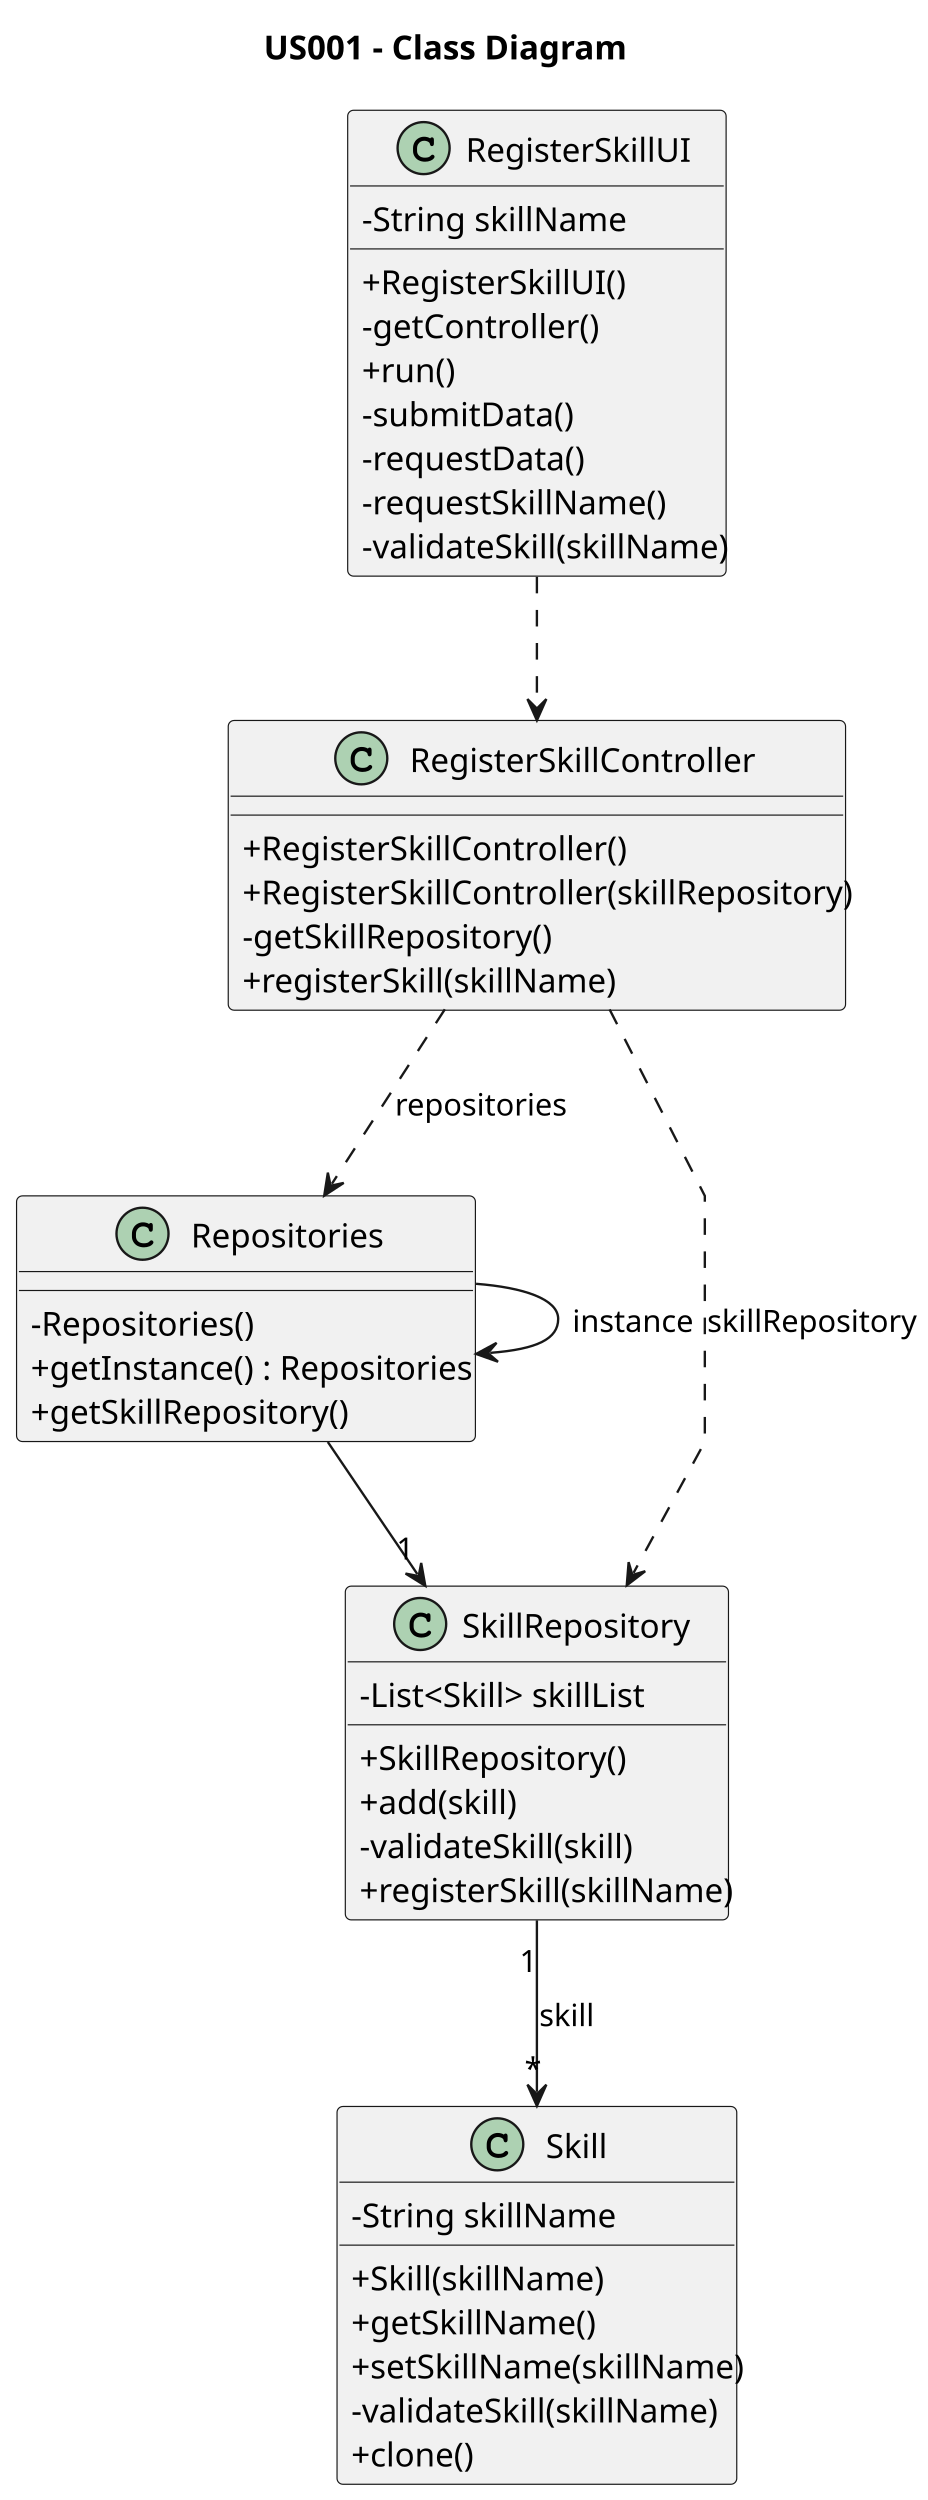
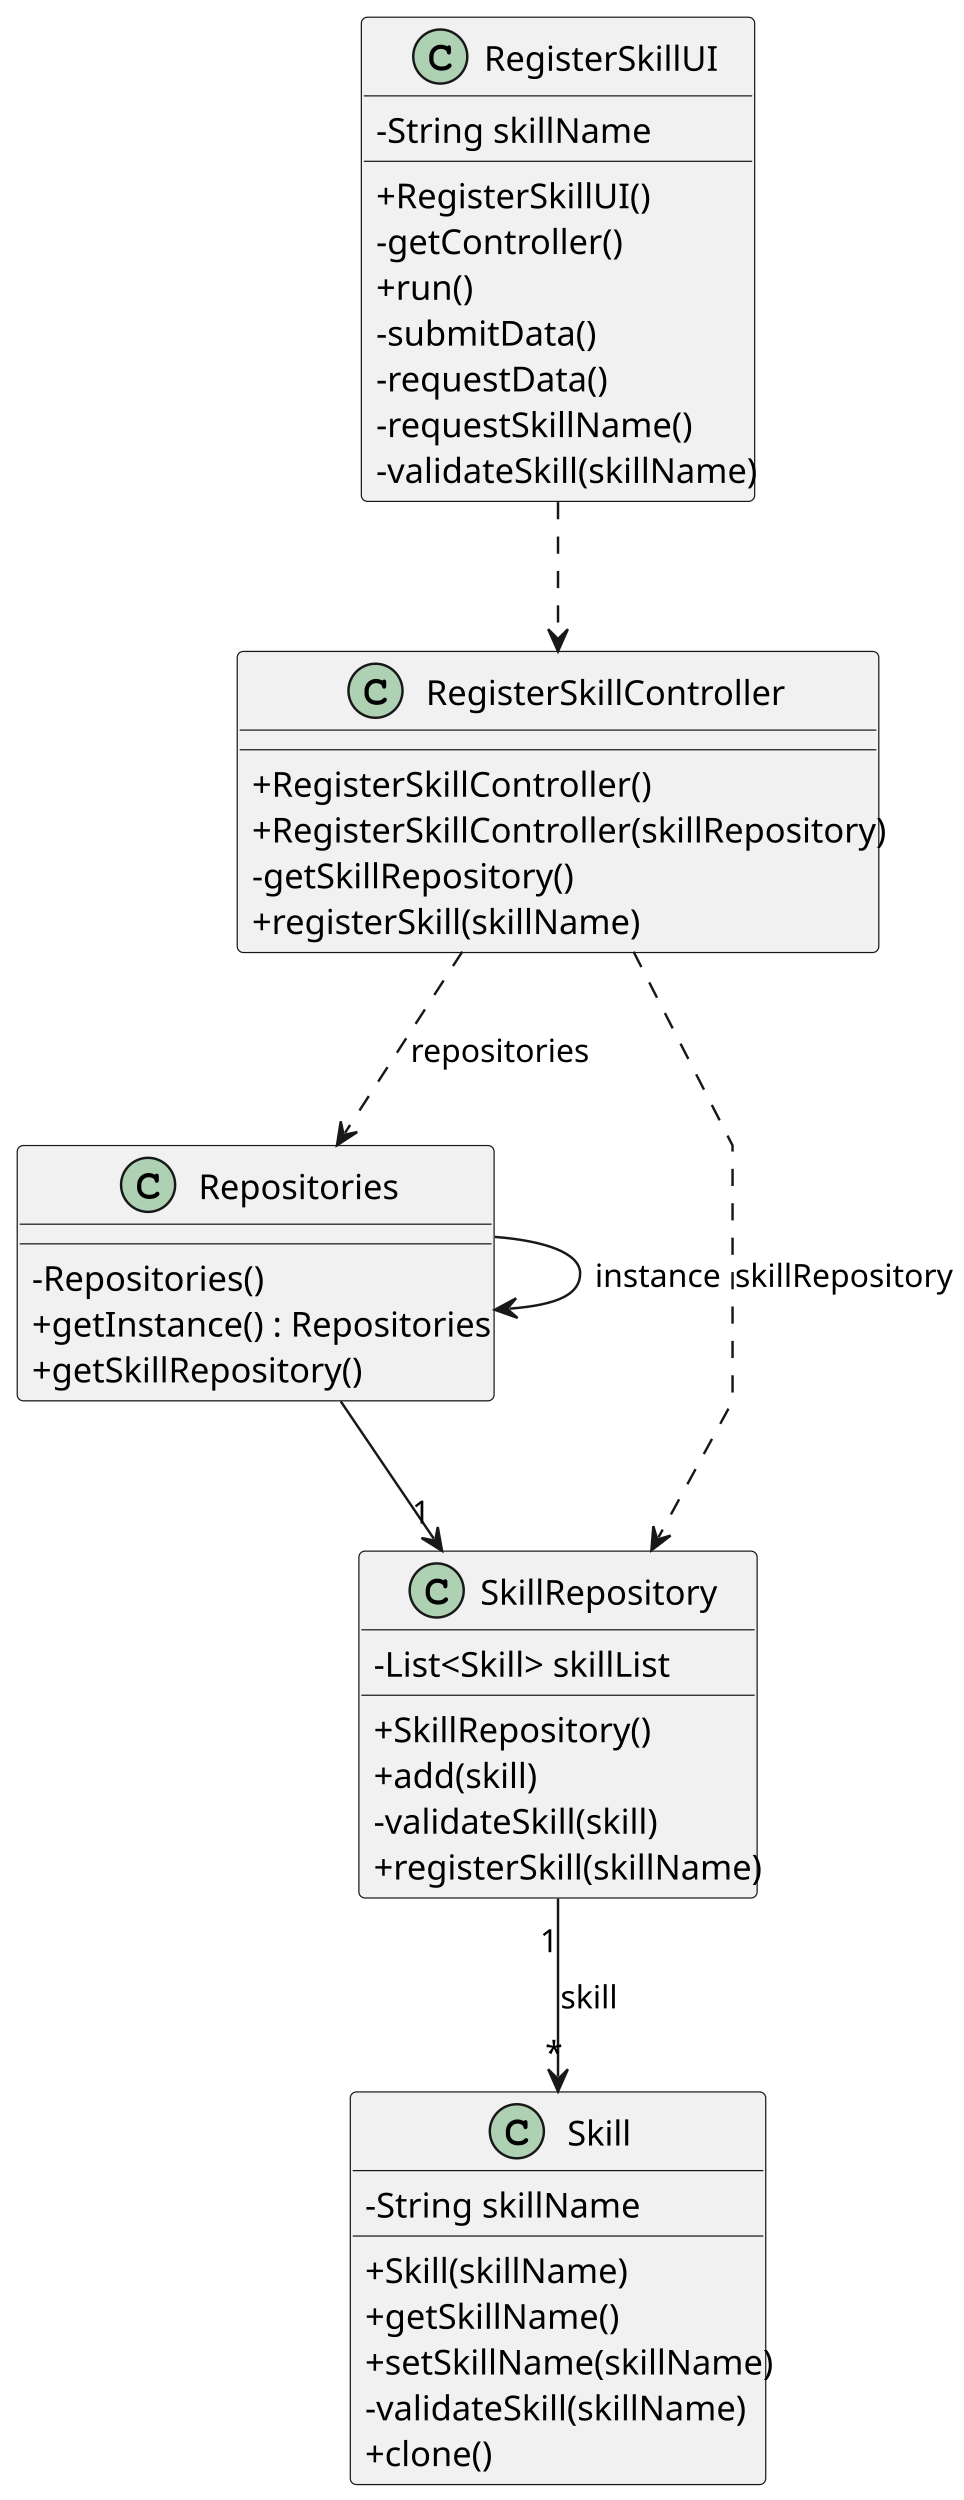
- <svg xmlns="http://www.w3.org/2000/svg" contentStyleType="text/css" height="1057px" preserveAspectRatio="none" style="width:392px;height:1057px;background:#FFFFFF;" version="1.1" viewBox="0 0 392 1057" width="392px" zoomAndPan="magnify">
+ <svg xmlns="http://www.w3.org/2000/svg" contentStyleType="text/css" height="1017px" preserveAspectRatio="none" style="width:392px;height:1017px;background:#FFFFFF;" version="1.1" viewBox="0 0 392 1017" width="392px" zoomAndPan="magnify">
  <defs />
  <g>
-     <text fill="#000000" font-family="sans-serif" font-size="14" font-weight="bold" lengthAdjust="spacing" textLength="155" x="111.5" y="25.107">US001 - Class Diagram</text>
    <g id="elem_RegisterSkillUI">
-       <rect codeLine="11" fill="#F1F1F1" height="196.969" id="RegisterSkillUI" rx="2.5" ry="2.5" style="stroke:#181818;stroke-width:0.5;" width="160" x="147" y="46.621" />
-       <ellipse cx="179.1" cy="62.621" fill="#ADD1B2" rx="11" ry="11" style="stroke:#181818;stroke-width:1.0;" />
-       <path d="M181.866,58.496 Q182.022,58.277 182.209,58.168 Q182.397,58.059 182.616,58.059 Q182.991,58.059 183.225,58.324 Q183.459,58.574 183.459,59.184 L183.459,60.637 Q183.459,61.246 183.225,61.512 Q182.991,61.777 182.616,61.777 Q182.272,61.777 182.069,61.574 Q181.866,61.387 181.756,60.871 Q181.709,60.512 181.522,60.324 Q181.194,59.949 180.584,59.73 Q179.975,59.512 179.35,59.512 Q178.584,59.512 177.944,59.84 Q177.319,60.168 176.819,60.918 Q176.334,61.668 176.334,62.699 L176.334,63.793 Q176.334,65.027 177.225,65.856 Q178.116,66.668 179.709,66.668 Q180.647,66.668 181.303,66.418 Q181.694,66.262 182.116,65.824 Q182.381,65.559 182.522,65.481 Q182.678,65.402 182.881,65.402 Q183.209,65.402 183.459,65.668 Q183.725,65.918 183.725,66.262 Q183.725,66.606 183.381,67.012 Q182.881,67.59 182.084,67.918 Q181.006,68.371 179.709,68.371 Q178.194,68.371 176.991,67.746 Q176.006,67.246 175.319,66.184 Q174.631,65.106 174.631,63.824 L174.631,62.668 Q174.631,61.34 175.241,60.199 Q175.866,59.043 176.959,58.434 Q178.053,57.809 179.287,57.809 Q180.022,57.809 180.662,57.98 Q181.319,58.137 181.866,58.496 Z " fill="#000000" />
-       <text fill="#000000" font-family="sans-serif" font-size="14" lengthAdjust="spacing" textLength="90" x="196.9" y="68.418">RegisterSkillUI</text>
-       <line style="stroke:#181818;stroke-width:0.5;" x1="148" x2="306" y1="78.621" y2="78.621" />
-       <text fill="#000000" font-family="sans-serif" font-size="14" lengthAdjust="spacing" textLength="105" x="153" y="97.728">-String skillName</text>
-       <line style="stroke:#181818;stroke-width:0.5;" x1="148" x2="306" y1="105.242" y2="105.242" />
-       <text fill="#000000" font-family="sans-serif" font-size="14" lengthAdjust="spacing" textLength="108" x="153" y="124.35">+RegisterSkillUI()</text>
-       <text fill="#000000" font-family="sans-serif" font-size="14" lengthAdjust="spacing" textLength="97" x="153" y="142.971">-getController()</text>
-       <text fill="#000000" font-family="sans-serif" font-size="14" lengthAdjust="spacing" textLength="39" x="153" y="161.592">+run()</text>
-       <text fill="#000000" font-family="sans-serif" font-size="14" lengthAdjust="spacing" textLength="86" x="153" y="180.213">-submitData()</text>
-       <text fill="#000000" font-family="sans-serif" font-size="14" lengthAdjust="spacing" textLength="93" x="153" y="198.834">-requestData()</text>
-       <text fill="#000000" font-family="sans-serif" font-size="14" lengthAdjust="spacing" textLength="124" x="153" y="217.455">-requestSkillName()</text>
-       <text fill="#000000" font-family="sans-serif" font-size="14" lengthAdjust="spacing" textLength="148" x="153" y="236.076">-validateSkill(skillName)</text>
+       <rect codeLine="11" fill="#F1F1F1" height="196.969" id="RegisterSkillUI" rx="2.5" ry="2.5" style="stroke:#181818;stroke-width:0.5;" width="160" x="147" y="7" />
+       <ellipse cx="179.1" cy="23" fill="#ADD1B2" rx="11" ry="11" style="stroke:#181818;stroke-width:1.0;" />
+       <path d="M181.866,18.875 Q182.022,18.656 182.209,18.547 Q182.397,18.438 182.616,18.438 Q182.991,18.438 183.225,18.703 Q183.459,18.953 183.459,19.562 L183.459,21.016 Q183.459,21.625 183.225,21.891 Q182.991,22.156 182.616,22.156 Q182.272,22.156 182.069,21.953 Q181.866,21.766 181.756,21.25 Q181.709,20.891 181.522,20.703 Q181.194,20.328 180.584,20.109 Q179.975,19.891 179.35,19.891 Q178.584,19.891 177.944,20.219 Q177.319,20.547 176.819,21.297 Q176.334,22.047 176.334,23.078 L176.334,24.172 Q176.334,25.406 177.225,26.234 Q178.116,27.047 179.709,27.047 Q180.647,27.047 181.303,26.797 Q181.694,26.641 182.116,26.203 Q182.381,25.938 182.522,25.859 Q182.678,25.781 182.881,25.781 Q183.209,25.781 183.459,26.047 Q183.725,26.297 183.725,26.641 Q183.725,26.984 183.381,27.391 Q182.881,27.969 182.084,28.297 Q181.006,28.75 179.709,28.75 Q178.194,28.75 176.991,28.125 Q176.006,27.625 175.319,26.562 Q174.631,25.484 174.631,24.203 L174.631,23.047 Q174.631,21.719 175.241,20.578 Q175.866,19.422 176.959,18.812 Q178.053,18.188 179.287,18.188 Q180.022,18.188 180.662,18.359 Q181.319,18.516 181.866,18.875 Z " fill="#000000" />
+       <text fill="#000000" font-family="sans-serif" font-size="14" lengthAdjust="spacing" textLength="90" x="196.9" y="28.797">RegisterSkillUI</text>
+       <line style="stroke:#181818;stroke-width:0.5;" x1="148" x2="306" y1="39" y2="39" />
+       <text fill="#000000" font-family="sans-serif" font-size="14" lengthAdjust="spacing" textLength="105" x="153" y="58.107">-String skillName</text>
+       <line style="stroke:#181818;stroke-width:0.5;" x1="148" x2="306" y1="65.621" y2="65.621" />
+       <text fill="#000000" font-family="sans-serif" font-size="14" lengthAdjust="spacing" textLength="108" x="153" y="84.728">+RegisterSkillUI()</text>
+       <text fill="#000000" font-family="sans-serif" font-size="14" lengthAdjust="spacing" textLength="97" x="153" y="103.35">-getController()</text>
+       <text fill="#000000" font-family="sans-serif" font-size="14" lengthAdjust="spacing" textLength="39" x="153" y="121.971">+run()</text>
+       <text fill="#000000" font-family="sans-serif" font-size="14" lengthAdjust="spacing" textLength="86" x="153" y="140.592">-submitData()</text>
+       <text fill="#000000" font-family="sans-serif" font-size="14" lengthAdjust="spacing" textLength="93" x="153" y="159.213">-requestData()</text>
+       <text fill="#000000" font-family="sans-serif" font-size="14" lengthAdjust="spacing" textLength="124" x="153" y="177.834">-requestSkillName()</text>
+       <text fill="#000000" font-family="sans-serif" font-size="14" lengthAdjust="spacing" textLength="148" x="153" y="196.455">-validateSkill(skillName)</text>
    </g>
    <g id="elem_RegisterSkillController">
-       <rect codeLine="23" fill="#F1F1F1" height="122.484" id="RegisterSkillController" rx="2.5" ry="2.5" style="stroke:#181818;stroke-width:0.5;" width="261" x="96.5" y="304.621" />
-       <ellipse cx="152.75" cy="320.621" fill="#ADD1B2" rx="11" ry="11" style="stroke:#181818;stroke-width:1.0;" />
-       <path d="M155.516,316.496 Q155.672,316.277 155.859,316.168 Q156.047,316.059 156.266,316.059 Q156.641,316.059 156.875,316.324 Q157.109,316.574 157.109,317.184 L157.109,318.637 Q157.109,319.246 156.875,319.512 Q156.641,319.777 156.266,319.777 Q155.922,319.777 155.719,319.574 Q155.516,319.387 155.406,318.871 Q155.359,318.512 155.172,318.324 Q154.844,317.949 154.234,317.731 Q153.625,317.512 153,317.512 Q152.234,317.512 151.594,317.84 Q150.969,318.168 150.469,318.918 Q149.984,319.668 149.984,320.699 L149.984,321.793 Q149.984,323.027 150.875,323.856 Q151.766,324.668 153.359,324.668 Q154.297,324.668 154.953,324.418 Q155.344,324.262 155.766,323.824 Q156.031,323.559 156.172,323.481 Q156.328,323.402 156.531,323.402 Q156.859,323.402 157.109,323.668 Q157.375,323.918 157.375,324.262 Q157.375,324.606 157.031,325.012 Q156.531,325.59 155.734,325.918 Q154.656,326.371 153.359,326.371 Q151.844,326.371 150.641,325.746 Q149.656,325.246 148.969,324.184 Q148.281,323.106 148.281,321.824 L148.281,320.668 Q148.281,319.34 148.891,318.199 Q149.516,317.043 150.609,316.434 Q151.703,315.809 152.938,315.809 Q153.672,315.809 154.312,315.981 Q154.969,316.137 155.516,316.496 Z " fill="#000000" />
-       <text fill="#000000" font-family="sans-serif" font-size="14" lengthAdjust="spacing" textLength="140" x="173.25" y="326.418">RegisterSkillController</text>
-       <line style="stroke:#181818;stroke-width:0.5;" x1="97.5" x2="356.5" y1="336.621" y2="336.621" />
-       <line style="stroke:#181818;stroke-width:0.5;" x1="97.5" x2="356.5" y1="344.621" y2="344.621" />
-       <text fill="#000000" font-family="sans-serif" font-size="14" lengthAdjust="spacing" textLength="158" x="102.5" y="363.728">+RegisterSkillController()</text>
-       <text fill="#000000" font-family="sans-serif" font-size="14" lengthAdjust="spacing" textLength="249" x="102.5" y="382.35">+RegisterSkillController(skillRepository)</text>
-       <text fill="#000000" font-family="sans-serif" font-size="14" lengthAdjust="spacing" textLength="128" x="102.5" y="400.971">-getSkillRepository()</text>
-       <text fill="#000000" font-family="sans-serif" font-size="14" lengthAdjust="spacing" textLength="150" x="102.5" y="419.592">+registerSkill(skillName)</text>
+       <rect codeLine="23" fill="#F1F1F1" height="122.484" id="RegisterSkillController" rx="2.5" ry="2.5" style="stroke:#181818;stroke-width:0.5;" width="261" x="96.5" y="265" />
+       <ellipse cx="152.75" cy="281" fill="#ADD1B2" rx="11" ry="11" style="stroke:#181818;stroke-width:1.0;" />
+       <path d="M155.516,276.875 Q155.672,276.656 155.859,276.547 Q156.047,276.438 156.266,276.438 Q156.641,276.438 156.875,276.703 Q157.109,276.953 157.109,277.562 L157.109,279.016 Q157.109,279.625 156.875,279.891 Q156.641,280.156 156.266,280.156 Q155.922,280.156 155.719,279.953 Q155.516,279.766 155.406,279.25 Q155.359,278.891 155.172,278.703 Q154.844,278.328 154.234,278.109 Q153.625,277.891 153,277.891 Q152.234,277.891 151.594,278.219 Q150.969,278.547 150.469,279.297 Q149.984,280.047 149.984,281.078 L149.984,282.172 Q149.984,283.406 150.875,284.234 Q151.766,285.047 153.359,285.047 Q154.297,285.047 154.953,284.797 Q155.344,284.641 155.766,284.203 Q156.031,283.938 156.172,283.859 Q156.328,283.781 156.531,283.781 Q156.859,283.781 157.109,284.047 Q157.375,284.297 157.375,284.641 Q157.375,284.984 157.031,285.391 Q156.531,285.969 155.734,286.297 Q154.656,286.75 153.359,286.75 Q151.844,286.75 150.641,286.125 Q149.656,285.625 148.969,284.562 Q148.281,283.484 148.281,282.203 L148.281,281.047 Q148.281,279.719 148.891,278.578 Q149.516,277.422 150.609,276.812 Q151.703,276.188 152.938,276.188 Q153.672,276.188 154.312,276.359 Q154.969,276.516 155.516,276.875 Z " fill="#000000" />
+       <text fill="#000000" font-family="sans-serif" font-size="14" lengthAdjust="spacing" textLength="140" x="173.25" y="286.797">RegisterSkillController</text>
+       <line style="stroke:#181818;stroke-width:0.5;" x1="97.5" x2="356.5" y1="297" y2="297" />
+       <line style="stroke:#181818;stroke-width:0.5;" x1="97.5" x2="356.5" y1="305" y2="305" />
+       <text fill="#000000" font-family="sans-serif" font-size="14" lengthAdjust="spacing" textLength="158" x="102.5" y="324.107">+RegisterSkillController()</text>
+       <text fill="#000000" font-family="sans-serif" font-size="14" lengthAdjust="spacing" textLength="249" x="102.5" y="342.728">+RegisterSkillController(skillRepository)</text>
+       <text fill="#000000" font-family="sans-serif" font-size="14" lengthAdjust="spacing" textLength="128" x="102.5" y="361.35">-getSkillRepository()</text>
+       <text fill="#000000" font-family="sans-serif" font-size="14" lengthAdjust="spacing" textLength="150" x="102.5" y="379.971">+registerSkill(skillName)</text>
    </g>
    <g id="elem_Repositories">
-       <rect codeLine="30" fill="#F1F1F1" height="103.863" id="Repositories" rx="2.5" ry="2.5" style="stroke:#181818;stroke-width:0.5;" width="194" x="7" y="505.621" />
-       <ellipse cx="60.25" cy="521.621" fill="#ADD1B2" rx="11" ry="11" style="stroke:#181818;stroke-width:1.0;" />
-       <path d="M63.016,517.496 Q63.172,517.277 63.359,517.168 Q63.547,517.059 63.766,517.059 Q64.141,517.059 64.375,517.324 Q64.609,517.574 64.609,518.184 L64.609,519.637 Q64.609,520.246 64.375,520.512 Q64.141,520.777 63.766,520.777 Q63.422,520.777 63.219,520.574 Q63.016,520.387 62.906,519.871 Q62.859,519.512 62.672,519.324 Q62.344,518.949 61.734,518.731 Q61.125,518.512 60.5,518.512 Q59.734,518.512 59.094,518.84 Q58.469,519.168 57.969,519.918 Q57.484,520.668 57.484,521.699 L57.484,522.793 Q57.484,524.027 58.375,524.856 Q59.266,525.668 60.859,525.668 Q61.797,525.668 62.453,525.418 Q62.844,525.262 63.266,524.824 Q63.531,524.559 63.672,524.481 Q63.828,524.402 64.031,524.402 Q64.359,524.402 64.609,524.668 Q64.875,524.918 64.875,525.262 Q64.875,525.606 64.531,526.012 Q64.031,526.59 63.234,526.918 Q62.156,527.371 60.859,527.371 Q59.344,527.371 58.141,526.746 Q57.156,526.246 56.469,525.184 Q55.781,524.106 55.781,522.824 L55.781,521.668 Q55.781,520.34 56.391,519.199 Q57.016,518.043 58.109,517.434 Q59.203,516.809 60.438,516.809 Q61.172,516.809 61.812,516.981 Q62.469,517.137 63.016,517.496 Z " fill="#000000" />
-       <text fill="#000000" font-family="sans-serif" font-size="14" lengthAdjust="spacing" textLength="79" x="80.75" y="527.418">Repositories</text>
-       <line style="stroke:#181818;stroke-width:0.5;" x1="8" x2="200" y1="537.621" y2="537.621" />
-       <line style="stroke:#181818;stroke-width:0.5;" x1="8" x2="200" y1="545.621" y2="545.621" />
-       <text fill="#000000" font-family="sans-serif" font-size="14" lengthAdjust="spacing" textLength="94" x="13" y="564.729">-Repositories()</text>
-       <text fill="#000000" font-family="sans-serif" font-size="14" lengthAdjust="spacing" textLength="182" x="13" y="583.35">+getInstance() : Repositories</text>
-       <text fill="#000000" font-family="sans-serif" font-size="14" lengthAdjust="spacing" textLength="131" x="13" y="601.971">+getSkillRepository()</text>
+       <rect codeLine="30" fill="#F1F1F1" height="103.863" id="Repositories" rx="2.5" ry="2.5" style="stroke:#181818;stroke-width:0.5;" width="194" x="7" y="466" />
+       <ellipse cx="60.25" cy="482" fill="#ADD1B2" rx="11" ry="11" style="stroke:#181818;stroke-width:1.0;" />
+       <path d="M63.016,477.875 Q63.172,477.656 63.359,477.547 Q63.547,477.438 63.766,477.438 Q64.141,477.438 64.375,477.703 Q64.609,477.953 64.609,478.562 L64.609,480.016 Q64.609,480.625 64.375,480.891 Q64.141,481.156 63.766,481.156 Q63.422,481.156 63.219,480.953 Q63.016,480.766 62.906,480.25 Q62.859,479.891 62.672,479.703 Q62.344,479.328 61.734,479.109 Q61.125,478.891 60.5,478.891 Q59.734,478.891 59.094,479.219 Q58.469,479.547 57.969,480.297 Q57.484,481.047 57.484,482.078 L57.484,483.172 Q57.484,484.406 58.375,485.234 Q59.266,486.047 60.859,486.047 Q61.797,486.047 62.453,485.797 Q62.844,485.641 63.266,485.203 Q63.531,484.938 63.672,484.859 Q63.828,484.781 64.031,484.781 Q64.359,484.781 64.609,485.047 Q64.875,485.297 64.875,485.641 Q64.875,485.984 64.531,486.391 Q64.031,486.969 63.234,487.297 Q62.156,487.75 60.859,487.75 Q59.344,487.75 58.141,487.125 Q57.156,486.625 56.469,485.562 Q55.781,484.484 55.781,483.203 L55.781,482.047 Q55.781,480.719 56.391,479.578 Q57.016,478.422 58.109,477.812 Q59.203,477.188 60.438,477.188 Q61.172,477.188 61.812,477.359 Q62.469,477.516 63.016,477.875 Z " fill="#000000" />
+       <text fill="#000000" font-family="sans-serif" font-size="14" lengthAdjust="spacing" textLength="79" x="80.75" y="487.797">Repositories</text>
+       <line style="stroke:#181818;stroke-width:0.5;" x1="8" x2="200" y1="498" y2="498" />
+       <line style="stroke:#181818;stroke-width:0.5;" x1="8" x2="200" y1="506" y2="506" />
+       <text fill="#000000" font-family="sans-serif" font-size="14" lengthAdjust="spacing" textLength="94" x="13" y="525.107">-Repositories()</text>
+       <text fill="#000000" font-family="sans-serif" font-size="14" lengthAdjust="spacing" textLength="182" x="13" y="543.729">+getInstance() : Repositories</text>
+       <text fill="#000000" font-family="sans-serif" font-size="14" lengthAdjust="spacing" textLength="131" x="13" y="562.35">+getSkillRepository()</text>
    </g>
    <g id="elem_SkillRepository">
-       <rect codeLine="36" fill="#F1F1F1" height="141.106" id="SkillRepository" rx="2.5" ry="2.5" style="stroke:#181818;stroke-width:0.5;" width="162" x="146" y="670.621" />
-       <ellipse cx="177.65" cy="686.621" fill="#ADD1B2" rx="11" ry="11" style="stroke:#181818;stroke-width:1.0;" />
-       <path d="M180.416,682.496 Q180.572,682.277 180.759,682.168 Q180.947,682.059 181.166,682.059 Q181.541,682.059 181.775,682.324 Q182.009,682.574 182.009,683.184 L182.009,684.637 Q182.009,685.246 181.775,685.512 Q181.541,685.777 181.166,685.777 Q180.822,685.777 180.619,685.574 Q180.416,685.387 180.306,684.871 Q180.259,684.512 180.072,684.324 Q179.744,683.949 179.134,683.731 Q178.525,683.512 177.9,683.512 Q177.134,683.512 176.494,683.84 Q175.869,684.168 175.369,684.918 Q174.884,685.668 174.884,686.699 L174.884,687.793 Q174.884,689.027 175.775,689.856 Q176.666,690.668 178.259,690.668 Q179.197,690.668 179.853,690.418 Q180.244,690.262 180.666,689.824 Q180.931,689.559 181.072,689.481 Q181.228,689.402 181.431,689.402 Q181.759,689.402 182.009,689.668 Q182.275,689.918 182.275,690.262 Q182.275,690.606 181.931,691.012 Q181.431,691.59 180.634,691.918 Q179.556,692.371 178.259,692.371 Q176.744,692.371 175.541,691.746 Q174.556,691.246 173.869,690.184 Q173.181,689.106 173.181,687.824 L173.181,686.668 Q173.181,685.34 173.791,684.199 Q174.416,683.043 175.509,682.434 Q176.603,681.809 177.838,681.809 Q178.572,681.809 179.213,681.981 Q179.869,682.137 180.416,682.496 Z " fill="#000000" />
-       <text fill="#000000" font-family="sans-serif" font-size="14" lengthAdjust="spacing" textLength="93" x="195.35" y="692.418">SkillRepository</text>
-       <line style="stroke:#181818;stroke-width:0.5;" x1="147" x2="307" y1="702.621" y2="702.621" />
-       <text fill="#000000" font-family="sans-serif" font-size="14" lengthAdjust="spacing" textLength="117" x="152" y="721.729">-List&lt;Skill&gt; skillList</text>
-       <line style="stroke:#181818;stroke-width:0.5;" x1="147" x2="307" y1="729.242" y2="729.242" />
-       <text fill="#000000" font-family="sans-serif" font-size="14" lengthAdjust="spacing" textLength="111" x="152" y="748.35">+SkillRepository()</text>
-       <text fill="#000000" font-family="sans-serif" font-size="14" lengthAdjust="spacing" textLength="65" x="152" y="766.971">+add(skill)</text>
-       <text fill="#000000" font-family="sans-serif" font-size="14" lengthAdjust="spacing" textLength="112" x="152" y="785.592">-validateSkill(skill)</text>
-       <text fill="#000000" font-family="sans-serif" font-size="14" lengthAdjust="spacing" textLength="150" x="152" y="804.213">+registerSkill(skillName)</text>
+       <rect codeLine="36" fill="#F1F1F1" height="141.106" id="SkillRepository" rx="2.5" ry="2.5" style="stroke:#181818;stroke-width:0.5;" width="162" x="146" y="631" />
+       <ellipse cx="177.65" cy="647" fill="#ADD1B2" rx="11" ry="11" style="stroke:#181818;stroke-width:1.0;" />
+       <path d="M180.416,642.875 Q180.572,642.656 180.759,642.547 Q180.947,642.438 181.166,642.438 Q181.541,642.438 181.775,642.703 Q182.009,642.953 182.009,643.562 L182.009,645.016 Q182.009,645.625 181.775,645.891 Q181.541,646.156 181.166,646.156 Q180.822,646.156 180.619,645.953 Q180.416,645.766 180.306,645.25 Q180.259,644.891 180.072,644.703 Q179.744,644.328 179.134,644.109 Q178.525,643.891 177.9,643.891 Q177.134,643.891 176.494,644.219 Q175.869,644.547 175.369,645.297 Q174.884,646.047 174.884,647.078 L174.884,648.172 Q174.884,649.406 175.775,650.234 Q176.666,651.047 178.259,651.047 Q179.197,651.047 179.853,650.797 Q180.244,650.641 180.666,650.203 Q180.931,649.938 181.072,649.859 Q181.228,649.781 181.431,649.781 Q181.759,649.781 182.009,650.047 Q182.275,650.297 182.275,650.641 Q182.275,650.984 181.931,651.391 Q181.431,651.969 180.634,652.297 Q179.556,652.75 178.259,652.75 Q176.744,652.75 175.541,652.125 Q174.556,651.625 173.869,650.562 Q173.181,649.484 173.181,648.203 L173.181,647.047 Q173.181,645.719 173.791,644.578 Q174.416,643.422 175.509,642.812 Q176.603,642.188 177.838,642.188 Q178.572,642.188 179.213,642.359 Q179.869,642.516 180.416,642.875 Z " fill="#000000" />
+       <text fill="#000000" font-family="sans-serif" font-size="14" lengthAdjust="spacing" textLength="93" x="195.35" y="652.797">SkillRepository</text>
+       <line style="stroke:#181818;stroke-width:0.5;" x1="147" x2="307" y1="663" y2="663" />
+       <text fill="#000000" font-family="sans-serif" font-size="14" lengthAdjust="spacing" textLength="117" x="152" y="682.107">-List&lt;Skill&gt; skillList</text>
+       <line style="stroke:#181818;stroke-width:0.5;" x1="147" x2="307" y1="689.621" y2="689.621" />
+       <text fill="#000000" font-family="sans-serif" font-size="14" lengthAdjust="spacing" textLength="111" x="152" y="708.729">+SkillRepository()</text>
+       <text fill="#000000" font-family="sans-serif" font-size="14" lengthAdjust="spacing" textLength="65" x="152" y="727.35">+add(skill)</text>
+       <text fill="#000000" font-family="sans-serif" font-size="14" lengthAdjust="spacing" textLength="112" x="152" y="745.971">-validateSkill(skill)</text>
+       <text fill="#000000" font-family="sans-serif" font-size="14" lengthAdjust="spacing" textLength="150" x="152" y="764.592">+registerSkill(skillName)</text>
    </g>
    <g id="elem_Skill">
-       <rect codeLine="45" fill="#F1F1F1" height="159.727" id="Skill" rx="2.5" ry="2.5" style="stroke:#181818;stroke-width:0.5;" width="169" x="142.5" y="890.621" />
-       <ellipse cx="210.25" cy="906.621" fill="#ADD1B2" rx="11" ry="11" style="stroke:#181818;stroke-width:1.0;" />
-       <path d="M213.016,902.496 Q213.172,902.277 213.359,902.168 Q213.547,902.059 213.766,902.059 Q214.141,902.059 214.375,902.324 Q214.609,902.574 214.609,903.184 L214.609,904.637 Q214.609,905.246 214.375,905.512 Q214.141,905.777 213.766,905.777 Q213.422,905.777 213.219,905.574 Q213.016,905.387 212.906,904.871 Q212.859,904.512 212.672,904.324 Q212.344,903.949 211.734,903.731 Q211.125,903.512 210.5,903.512 Q209.734,903.512 209.094,903.84 Q208.469,904.168 207.969,904.918 Q207.484,905.668 207.484,906.699 L207.484,907.793 Q207.484,909.027 208.375,909.856 Q209.266,910.668 210.859,910.668 Q211.797,910.668 212.453,910.418 Q212.844,910.262 213.266,909.824 Q213.531,909.559 213.672,909.481 Q213.828,909.402 214.031,909.402 Q214.359,909.402 214.609,909.668 Q214.875,909.918 214.875,910.262 Q214.875,910.606 214.531,911.012 Q214.031,911.59 213.234,911.918 Q212.156,912.371 210.859,912.371 Q209.344,912.371 208.141,911.746 Q207.156,911.246 206.469,910.184 Q205.781,909.106 205.781,907.824 L205.781,906.668 Q205.781,905.34 206.391,904.199 Q207.016,903.043 208.109,902.434 Q209.203,901.809 210.438,901.809 Q211.172,901.809 211.812,901.981 Q212.469,902.137 213.016,902.496 Z " fill="#000000" />
-       <text fill="#000000" font-family="sans-serif" font-size="14" lengthAdjust="spacing" textLength="25" x="230.75" y="912.418">Skill</text>
-       <line style="stroke:#181818;stroke-width:0.5;" x1="143.5" x2="310.5" y1="922.621" y2="922.621" />
-       <text fill="#000000" font-family="sans-serif" font-size="14" lengthAdjust="spacing" textLength="105" x="148.5" y="941.729">-String skillName</text>
-       <line style="stroke:#181818;stroke-width:0.5;" x1="143.5" x2="310.5" y1="949.242" y2="949.242" />
-       <text fill="#000000" font-family="sans-serif" font-size="14" lengthAdjust="spacing" textLength="102" x="148.5" y="968.35">+Skill(skillName)</text>
-       <text fill="#000000" font-family="sans-serif" font-size="14" lengthAdjust="spacing" textLength="99" x="148.5" y="986.971">+getSkillName()</text>
-       <text fill="#000000" font-family="sans-serif" font-size="14" lengthAdjust="spacing" textLength="157" x="148.5" y="1005.592">+setSkillName(skillName)</text>
-       <text fill="#000000" font-family="sans-serif" font-size="14" lengthAdjust="spacing" textLength="148" x="148.5" y="1024.213">-validateSkill(skillName)</text>
-       <text fill="#000000" font-family="sans-serif" font-size="14" lengthAdjust="spacing" textLength="52" x="148.5" y="1042.834">+clone()</text>
+       <rect codeLine="45" fill="#F1F1F1" height="159.727" id="Skill" rx="2.5" ry="2.5" style="stroke:#181818;stroke-width:0.5;" width="169" x="142.5" y="851" />
+       <ellipse cx="210.25" cy="867" fill="#ADD1B2" rx="11" ry="11" style="stroke:#181818;stroke-width:1.0;" />
+       <path d="M213.016,862.875 Q213.172,862.656 213.359,862.547 Q213.547,862.438 213.766,862.438 Q214.141,862.438 214.375,862.703 Q214.609,862.953 214.609,863.562 L214.609,865.016 Q214.609,865.625 214.375,865.891 Q214.141,866.156 213.766,866.156 Q213.422,866.156 213.219,865.953 Q213.016,865.766 212.906,865.25 Q212.859,864.891 212.672,864.703 Q212.344,864.328 211.734,864.109 Q211.125,863.891 210.5,863.891 Q209.734,863.891 209.094,864.219 Q208.469,864.547 207.969,865.297 Q207.484,866.047 207.484,867.078 L207.484,868.172 Q207.484,869.406 208.375,870.234 Q209.266,871.047 210.859,871.047 Q211.797,871.047 212.453,870.797 Q212.844,870.641 213.266,870.203 Q213.531,869.938 213.672,869.859 Q213.828,869.781 214.031,869.781 Q214.359,869.781 214.609,870.047 Q214.875,870.297 214.875,870.641 Q214.875,870.984 214.531,871.391 Q214.031,871.969 213.234,872.297 Q212.156,872.75 210.859,872.75 Q209.344,872.75 208.141,872.125 Q207.156,871.625 206.469,870.562 Q205.781,869.484 205.781,868.203 L205.781,867.047 Q205.781,865.719 206.391,864.578 Q207.016,863.422 208.109,862.812 Q209.203,862.188 210.438,862.188 Q211.172,862.188 211.812,862.359 Q212.469,862.516 213.016,862.875 Z " fill="#000000" />
+       <text fill="#000000" font-family="sans-serif" font-size="14" lengthAdjust="spacing" textLength="25" x="230.75" y="872.797">Skill</text>
+       <line style="stroke:#181818;stroke-width:0.5;" x1="143.5" x2="310.5" y1="883" y2="883" />
+       <text fill="#000000" font-family="sans-serif" font-size="14" lengthAdjust="spacing" textLength="105" x="148.5" y="902.107">-String skillName</text>
+       <line style="stroke:#181818;stroke-width:0.5;" x1="143.5" x2="310.5" y1="909.621" y2="909.621" />
+       <text fill="#000000" font-family="sans-serif" font-size="14" lengthAdjust="spacing" textLength="102" x="148.5" y="928.729">+Skill(skillName)</text>
+       <text fill="#000000" font-family="sans-serif" font-size="14" lengthAdjust="spacing" textLength="99" x="148.5" y="947.35">+getSkillName()</text>
+       <text fill="#000000" font-family="sans-serif" font-size="14" lengthAdjust="spacing" textLength="157" x="148.5" y="965.971">+setSkillName(skillName)</text>
+       <text fill="#000000" font-family="sans-serif" font-size="14" lengthAdjust="spacing" textLength="148" x="148.5" y="984.592">-validateSkill(skillName)</text>
+       <text fill="#000000" font-family="sans-serif" font-size="14" lengthAdjust="spacing" textLength="52" x="148.5" y="1003.213">+clone()</text>
    </g>
    <g id="link_Repositories_Repositories">
-       <path codeLine="55" d="M201.28,542.791 C221.48,544.351 236,549.291 236,557.621 C236,565.951 227.462,570.429 207.262,571.989 " fill="none" id="Repositories-to-Repositories" style="stroke:#181818;stroke-width:1.0;" />
-       <polygon fill="#181818" points="201.28,572.451,210.561,575.746,206.265,572.066,209.945,567.77,201.28,572.451" style="stroke:#181818;stroke-width:1.0;" />
-       <text fill="#000000" font-family="sans-serif" font-size="13" lengthAdjust="spacing" textLength="49" x="242" y="563.149">instance</text>
+       <path codeLine="55" d="M201.28,503.17 C221.48,504.73 236,509.67 236,518 C236,526.33 227.462,530.808 207.262,532.368 " fill="none" id="Repositories-to-Repositories" style="stroke:#181818;stroke-width:1.0;" />
+       <polygon fill="#181818" points="201.28,532.83,210.561,536.125,206.265,532.445,209.945,528.149,201.28,532.83" style="stroke:#181818;stroke-width:1.0;" />
+       <text fill="#000000" font-family="sans-serif" font-size="13" lengthAdjust="spacing" textLength="49" x="242" y="523.528">instance</text>
    </g>
    <g id="link_Repositories_SkillRepository">
-       <path codeLine="56" d="M138.59,609.661 C151.38,628.531 162.733,645.295 176.453,665.535 " fill="none" id="Repositories-to-SkillRepository" style="stroke:#181818;stroke-width:1.0;" />
-       <polygon fill="#181818" points="179.82,670.501,178.081,660.807,177.014,666.362,171.459,665.296,179.82,670.501" style="stroke:#181818;stroke-width:1.0;" />
-       <text fill="#000000" font-family="sans-serif" font-size="13" lengthAdjust="spacing" textLength="7" x="167.594" y="659.38">1</text>
+       <path codeLine="56" d="M138.59,570.04 C151.38,588.91 162.733,605.673 176.453,625.913 " fill="none" id="Repositories-to-SkillRepository" style="stroke:#181818;stroke-width:1.0;" />
+       <polygon fill="#181818" points="179.82,630.88,178.081,621.186,177.014,626.741,171.459,625.675,179.82,630.88" style="stroke:#181818;stroke-width:1.0;" />
+       <text fill="#000000" font-family="sans-serif" font-size="13" lengthAdjust="spacing" textLength="7" x="167.594" y="619.759">1</text>
    </g>
    <g id="link_RegisterSkillController_SkillRepository">
-       <path codeLine="57" d="M257.73,426.781 C276.92,464.351 298,505.621 298,505.621 C298,505.621 298,609.621 298,609.621 C298,609.621 284.748,633.991 267.858,665.021 " fill="none" id="RegisterSkillController-to-SkillRepository" style="stroke:#181818;stroke-width:1.0;stroke-dasharray:7.0,7.0;" />
-       <polygon fill="#181818" points="264.99,670.291,272.806,664.299,267.38,665.899,265.779,660.474,264.99,670.291" style="stroke:#181818;stroke-width:1.0;" />
-       <text fill="#000000" font-family="sans-serif" font-size="13" lengthAdjust="spacing" textLength="85" x="299" y="563.149">skillRepository</text>
+       <path codeLine="57" d="M257.73,387.16 C276.92,424.73 298,466 298,466 C298,466 298,570 298,570 C298,570 284.748,594.37 267.858,625.4 " fill="none" id="RegisterSkillController-to-SkillRepository" style="stroke:#181818;stroke-width:1.0;stroke-dasharray:7.0,7.0;" />
+       <polygon fill="#181818" points="264.99,630.67,272.806,624.678,267.38,626.278,265.779,620.853,264.99,630.67" style="stroke:#181818;stroke-width:1.0;" />
+       <text fill="#000000" font-family="sans-serif" font-size="13" lengthAdjust="spacing" textLength="85" x="299" y="523.528">skillRepository</text>
    </g>
    <g id="link_SkillRepository_Skill">
-       <path codeLine="58" d="M227,811.921 C227,836.741 227,858.851 227,884.401 " fill="none" id="SkillRepository-to-Skill" style="stroke:#181818;stroke-width:1.0;" />
-       <polygon fill="#181818" points="227,890.401,231,881.401,227,885.401,223,881.401,227,890.401" style="stroke:#181818;stroke-width:1.0;" />
-       <text fill="#000000" font-family="sans-serif" font-size="13" lengthAdjust="spacing" textLength="23" x="228" y="856.649">skill</text>
-       <text fill="#000000" font-family="sans-serif" font-size="13" lengthAdjust="spacing" textLength="7" x="219.655" y="833.765">1</text>
-       <text fill="#000000" font-family="sans-serif" font-size="13" lengthAdjust="spacing" textLength="5" x="221.769" y="879.277">*</text>
+       <path codeLine="58" d="M227,772.3 C227,797.12 227,819.23 227,844.78 " fill="none" id="SkillRepository-to-Skill" style="stroke:#181818;stroke-width:1.0;" />
+       <polygon fill="#181818" points="227,850.78,231,841.78,227,845.78,223,841.78,227,850.78" style="stroke:#181818;stroke-width:1.0;" />
+       <text fill="#000000" font-family="sans-serif" font-size="13" lengthAdjust="spacing" textLength="23" x="228" y="817.028">skill</text>
+       <text fill="#000000" font-family="sans-serif" font-size="13" lengthAdjust="spacing" textLength="7" x="219.655" y="794.144">1</text>
+       <text fill="#000000" font-family="sans-serif" font-size="13" lengthAdjust="spacing" textLength="5" x="221.769" y="839.655">*</text>
    </g>
    <g id="link_RegisterSkillController_Repositories">
-       <path codeLine="59" d="M188.08,426.741 C171.68,452.071 156.061,476.205 140.341,500.485 " fill="none" id="RegisterSkillController-to-Repositories" style="stroke:#181818;stroke-width:1.0;stroke-dasharray:7.0,7.0;" />
-       <polygon fill="#181818" points="137.08,505.521,145.329,500.14,139.797,501.324,138.614,495.792,137.08,505.521" style="stroke:#181818;stroke-width:1.0;" />
-       <text fill="#000000" font-family="sans-serif" font-size="13" lengthAdjust="spacing" textLength="67" x="167" y="471.649">repositories</text>
+       <path codeLine="59" d="M188.08,387.12 C171.68,412.45 156.061,436.584 140.341,460.863 " fill="none" id="RegisterSkillController-to-Repositories" style="stroke:#181818;stroke-width:1.0;stroke-dasharray:7.0,7.0;" />
+       <polygon fill="#181818" points="137.08,465.9,145.329,460.519,139.797,461.703,138.614,456.171,137.08,465.9" style="stroke:#181818;stroke-width:1.0;" />
+       <text fill="#000000" font-family="sans-serif" font-size="13" lengthAdjust="spacing" textLength="67" x="167" y="432.028">repositories</text>
    </g>
    <g id="link_RegisterSkillUI_RegisterSkillController">
-       <path codeLine="60" d="M227,243.871 C227,264.551 227,279.781 227,298.571 " fill="none" id="RegisterSkillUI-to-RegisterSkillController" style="stroke:#181818;stroke-width:1.0;stroke-dasharray:7.0,7.0;" />
-       <polygon fill="#181818" points="227,304.571,231,295.571,227,299.571,223,295.571,227,304.571" style="stroke:#181818;stroke-width:1.0;" />
+       <path codeLine="60" d="M227,204.25 C227,224.93 227,240.16 227,258.95 " fill="none" id="RegisterSkillUI-to-RegisterSkillController" style="stroke:#181818;stroke-width:1.0;stroke-dasharray:7.0,7.0;" />
+       <polygon fill="#181818" points="227,264.95,231,255.95,227,259.95,223,255.95,227,264.95" style="stroke:#181818;stroke-width:1.0;" />
    </g>
  </g>
</svg>
